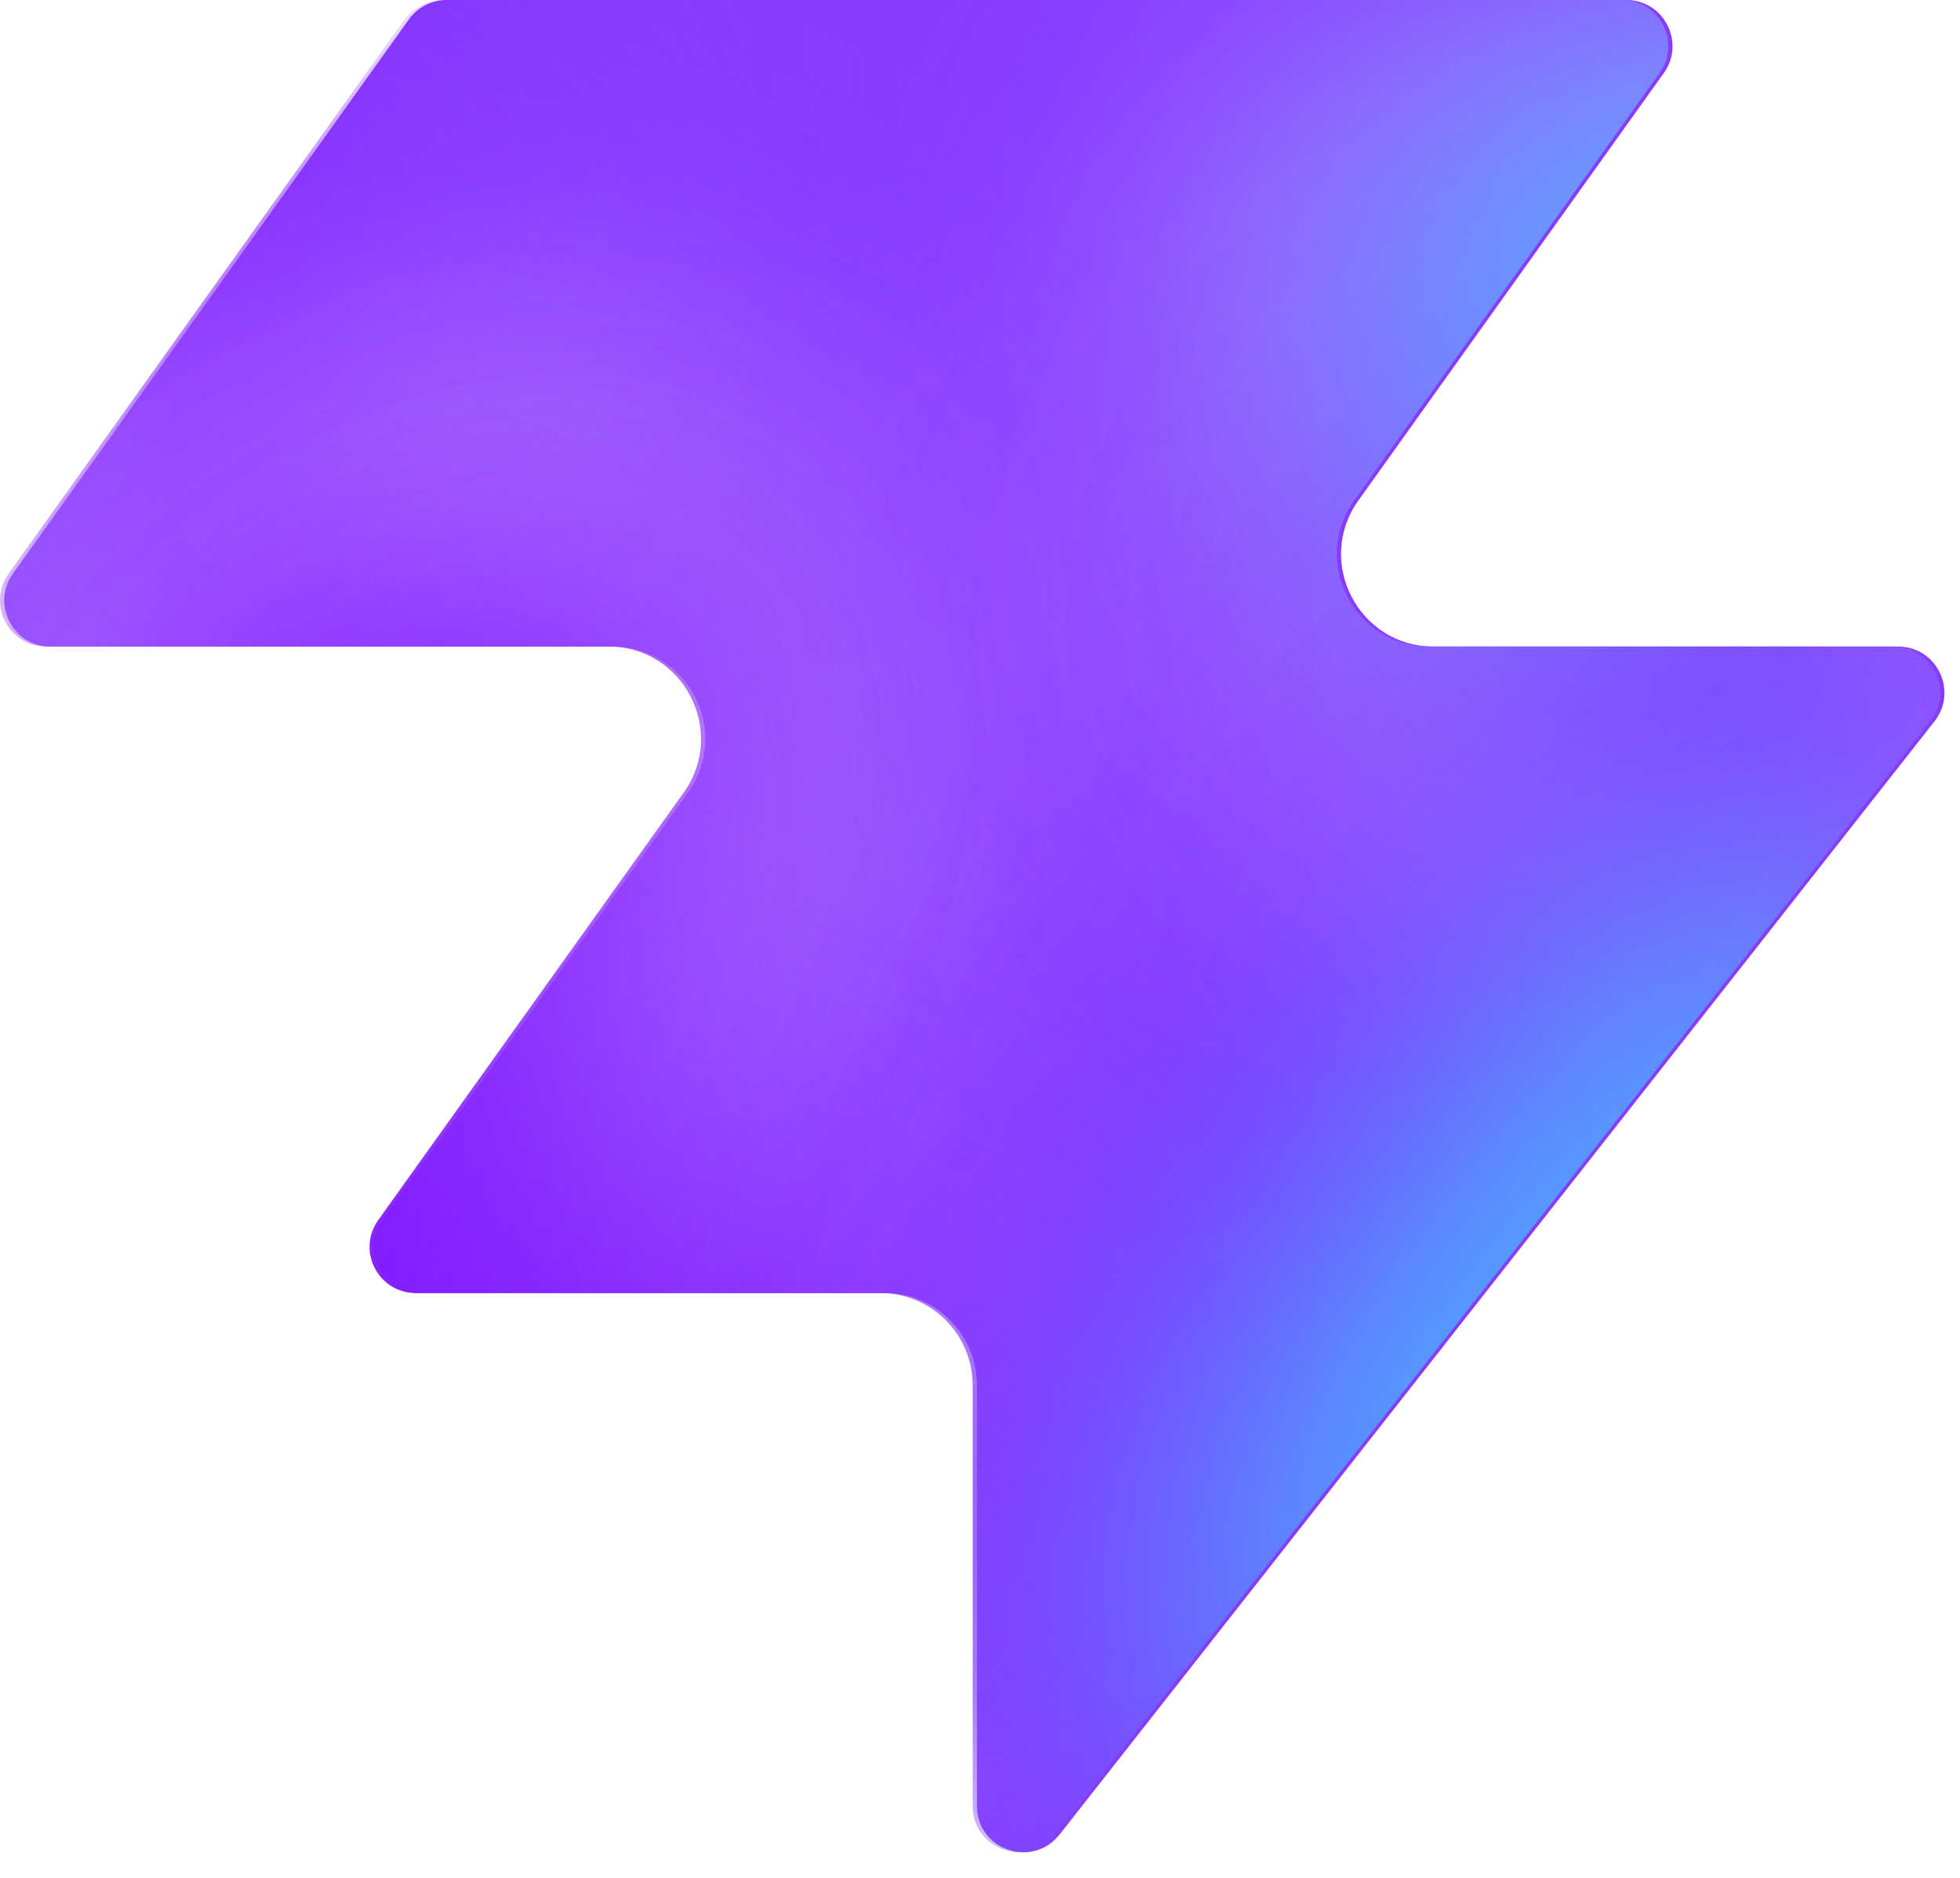
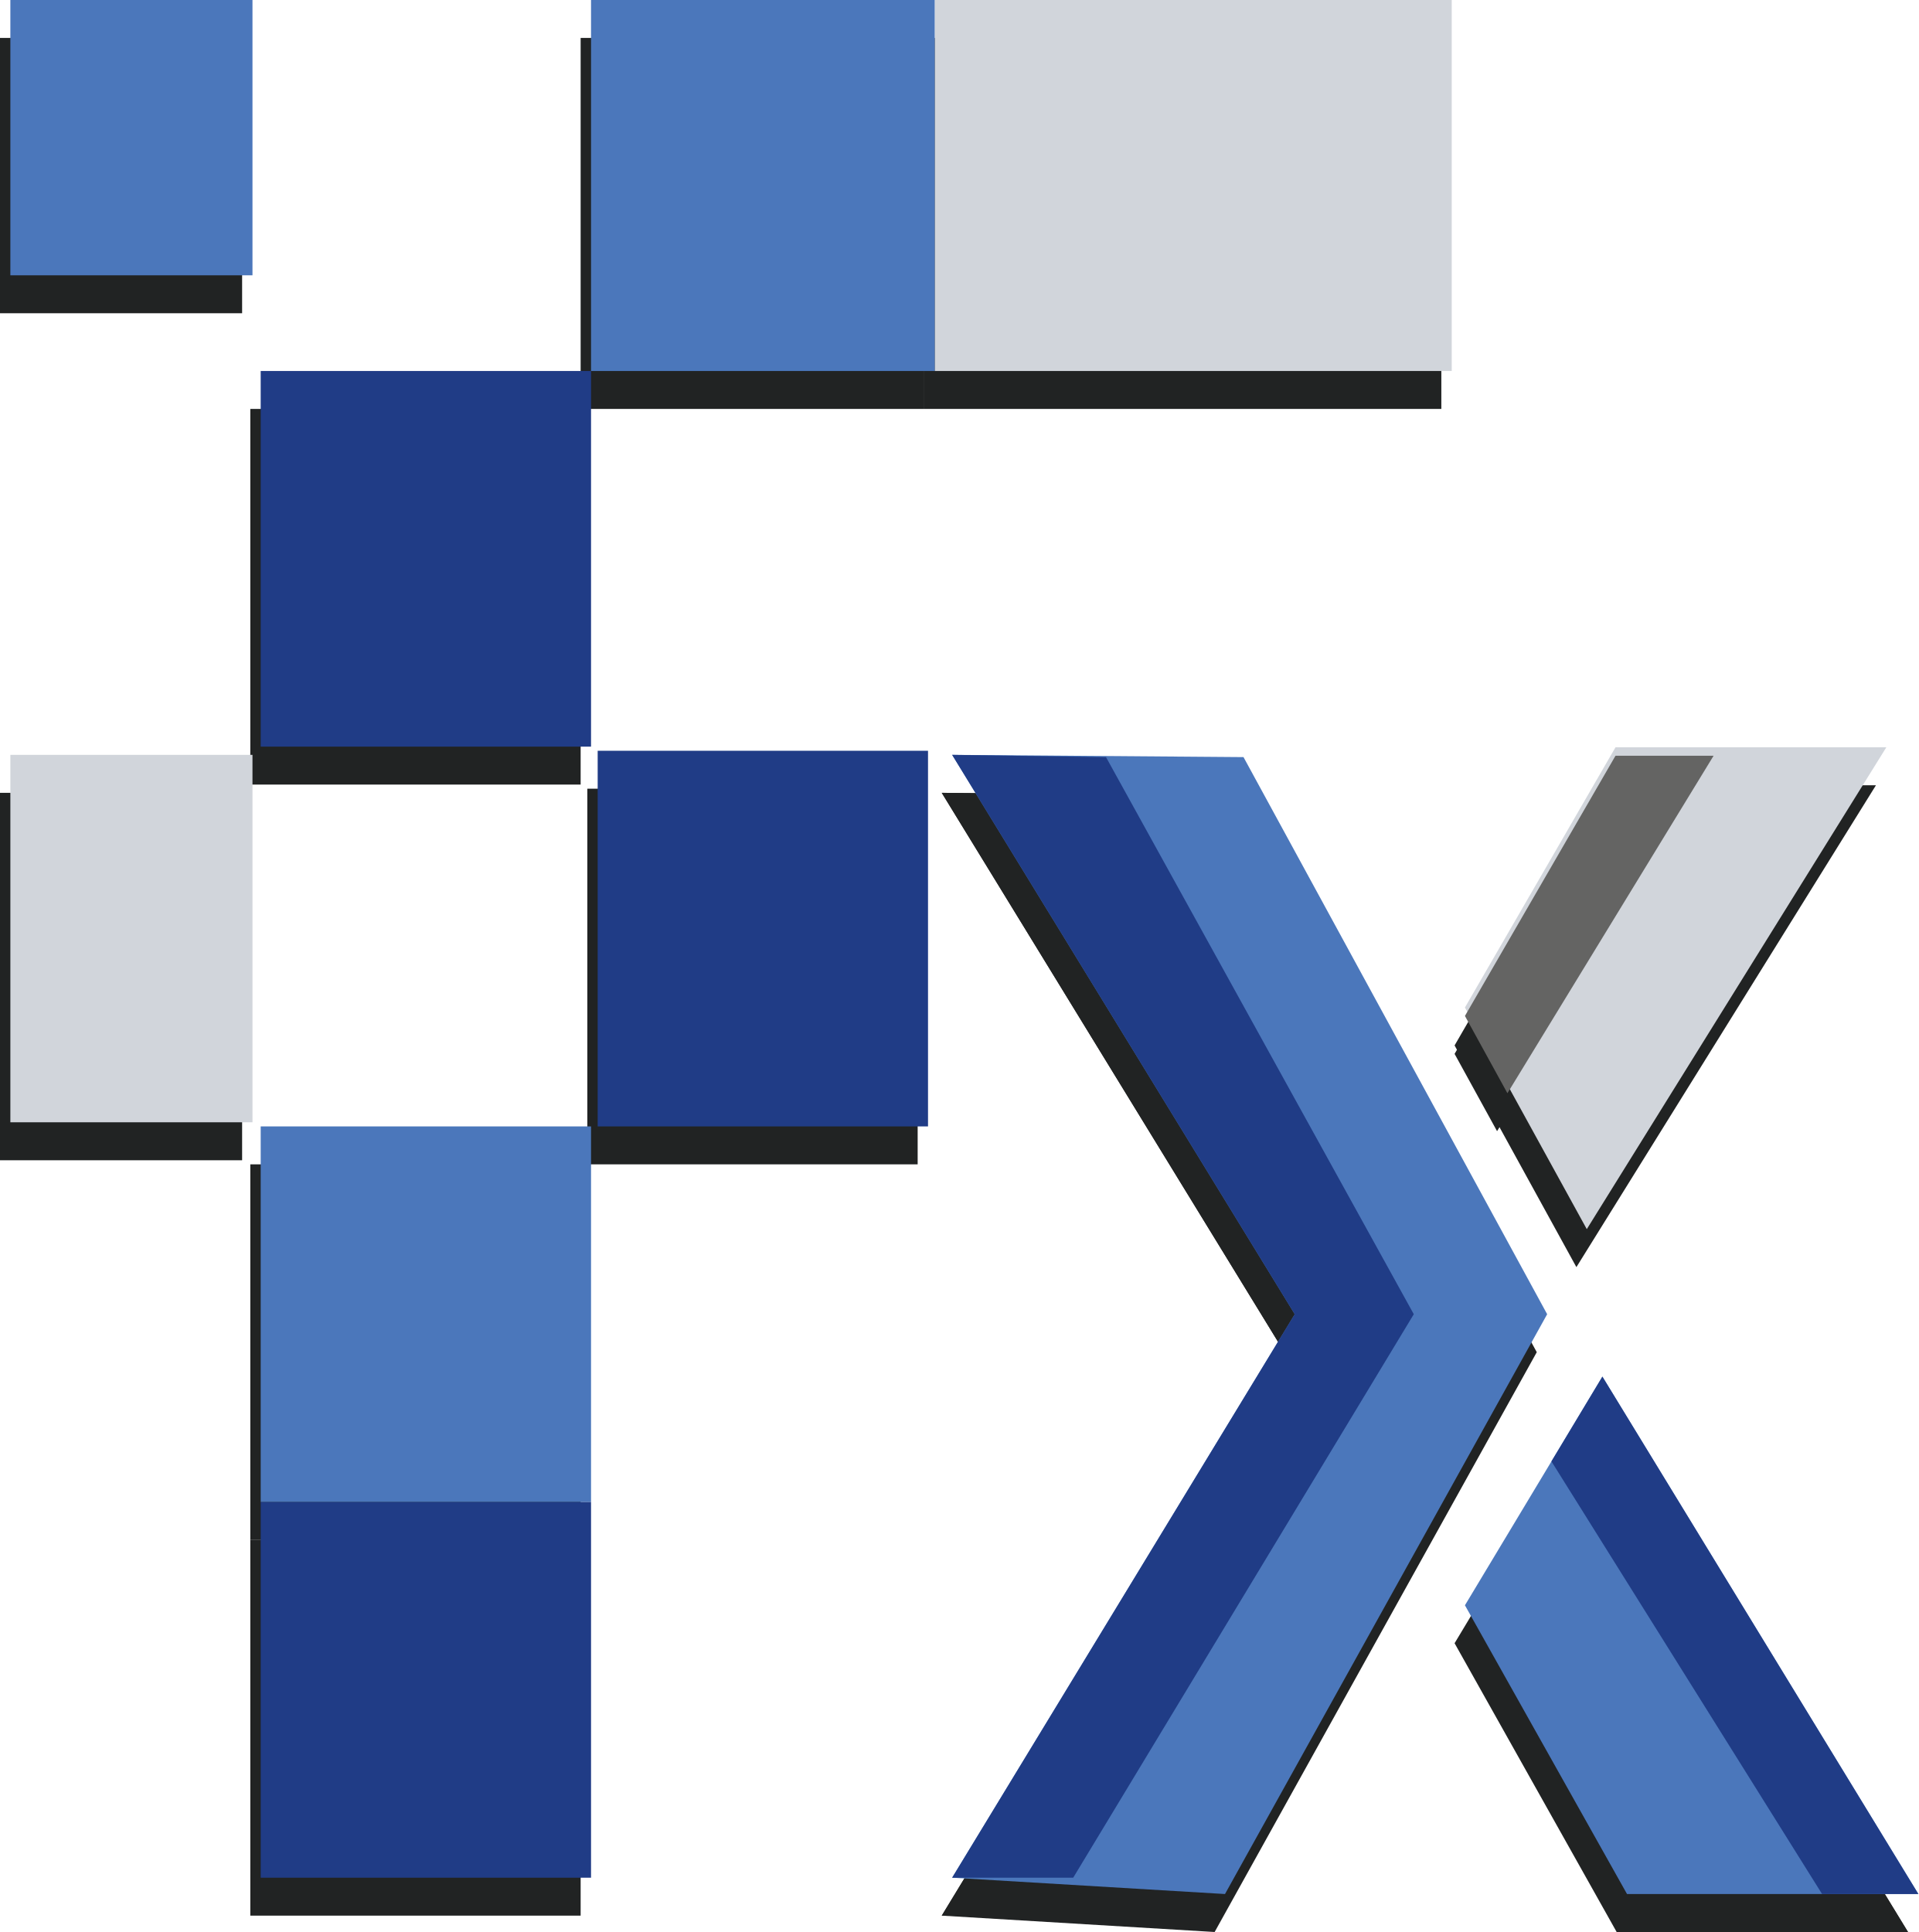
- <svg xmlns="http://www.w3.org/2000/svg" width="48" height="46" fill="none" viewBox="0 0 48 46">
-   <path fill="#863bff" d="M25.946 44.938c-.664.845-2.021.375-2.021-.698V33.937a2.26 2.26 0 0 0-2.262-2.262H10.287c-.92 0-1.456-1.04-.92-1.788l7.48-10.471c1.07-1.497 0-3.578-1.842-3.578H1.237c-.92 0-1.456-1.04-.92-1.788L10.013.474c.214-.297.556-.474.92-.474h28.894c.92 0 1.456 1.04.92 1.788l-7.48 10.471c-1.07 1.498 0 3.579 1.842 3.579h11.377c.943 0 1.473 1.088.89 1.83L25.947 44.94z" style="fill:#863bff;fill:color(display-p3 .525 .23 1);fill-opacity:1" />
-   <mask id="a" width="48" height="46" x="0" y="0" maskUnits="userSpaceOnUse" style="mask-type:alpha">
-     <path fill="#000" d="M25.842 44.938c-.664.844-2.021.375-2.021-.698V33.937a2.26 2.26 0 0 0-2.262-2.262H10.183c-.92 0-1.456-1.04-.92-1.788l7.48-10.471c1.07-1.498 0-3.579-1.842-3.579H1.133c-.92 0-1.456-1.04-.92-1.787L9.91.473c.214-.297.556-.474.92-.474h28.894c.92 0 1.456 1.04.92 1.788l-7.48 10.471c-1.07 1.498 0 3.578 1.842 3.578h11.377c.943 0 1.473 1.088.89 1.832L25.843 44.94z" style="fill:#000;fill-opacity:1" />
-   </mask>
-   <g mask="url(#a)">
-     <g filter="url(#b)">
-       <ellipse cx="5.508" cy="14.704" fill="#ede6ff" rx="5.508" ry="14.704" style="fill:#ede6ff;fill:color(display-p3 .927 .903 1);fill-opacity:1" transform="matrix(.00324 1 1 -.00324 -4.47 31.516)" />
-     </g>
-     <g filter="url(#c)">
-       <ellipse cx="10.399" cy="29.851" fill="#ede6ff" rx="10.399" ry="29.851" style="fill:#ede6ff;fill:color(display-p3 .927 .903 1);fill-opacity:1" transform="matrix(.00324 1 1 -.00324 -39.328 7.883)" />
-     </g>
-     <g filter="url(#d)">
-       <ellipse cx="5.508" cy="30.487" fill="#7e14ff" rx="5.508" ry="30.487" style="fill:#7e14ff;fill:color(display-p3 .492 .077 1);fill-opacity:1" transform="rotate(89.814 -25.913 -14.639)scale(1 -1)" />
-     </g>
-     <g filter="url(#e)">
-       <ellipse cx="5.508" cy="30.599" fill="#7e14ff" rx="5.508" ry="30.599" style="fill:#7e14ff;fill:color(display-p3 .492 .077 1);fill-opacity:1" transform="rotate(89.814 -32.644 -3.334)scale(1 -1)" />
-     </g>
-     <g filter="url(#f)">
-       <ellipse cx="5.508" cy="30.599" fill="#7e14ff" rx="5.508" ry="30.599" style="fill:#7e14ff;fill:color(display-p3 .492 .077 1);fill-opacity:1" transform="matrix(.00324 1 1 -.00324 -34.34 30.47)" />
-     </g>
-     <g filter="url(#g)">
-       <ellipse cx="14.072" cy="22.078" fill="#ede6ff" rx="14.072" ry="22.078" style="fill:#ede6ff;fill:color(display-p3 .927 .903 1);fill-opacity:1" transform="rotate(93.35 24.506 48.493)scale(-1 1)" />
-     </g>
-     <g filter="url(#h)">
-       <ellipse cx="3.47" cy="21.501" fill="#7e14ff" rx="3.47" ry="21.501" style="fill:#7e14ff;fill:color(display-p3 .492 .077 1);fill-opacity:1" transform="rotate(89.009 28.708 47.59)scale(-1 1)" />
-     </g>
-     <g filter="url(#i)">
-       <ellipse cx="3.47" cy="21.501" fill="#7e14ff" rx="3.47" ry="21.501" style="fill:#7e14ff;fill:color(display-p3 .492 .077 1);fill-opacity:1" transform="rotate(89.009 28.708 47.59)scale(-1 1)" />
-     </g>
-     <g filter="url(#j)">
-       <ellipse cx=".387" cy="8.972" fill="#7e14ff" rx="4.407" ry="29.108" style="fill:#7e14ff;fill:color(display-p3 .492 .077 1);fill-opacity:1" transform="rotate(39.51 .387 8.972)" />
-     </g>
-     <g filter="url(#k)">
-       <ellipse cx="47.523" cy="-6.092" fill="#7e14ff" rx="4.407" ry="29.108" style="fill:#7e14ff;fill:color(display-p3 .492 .077 1);fill-opacity:1" transform="rotate(37.892 47.523 -6.092)" />
-     </g>
-     <g filter="url(#l)">
-       <ellipse cx="41.412" cy="6.333" fill="#47bfff" rx="5.971" ry="9.665" style="fill:#47bfff;fill:color(display-p3 .28 .748 1);fill-opacity:1" transform="rotate(37.892 41.412 6.333)" />
-     </g>
-     <g filter="url(#m)">
-       <ellipse cx="-1.879" cy="38.332" fill="#7e14ff" rx="4.407" ry="29.108" style="fill:#7e14ff;fill:color(display-p3 .492 .077 1);fill-opacity:1" transform="rotate(37.892 -1.88 38.332)" />
-     </g>
-     <g filter="url(#n)">
-       <ellipse cx="-1.879" cy="38.332" fill="#7e14ff" rx="4.407" ry="29.108" style="fill:#7e14ff;fill:color(display-p3 .492 .077 1);fill-opacity:1" transform="rotate(37.892 -1.88 38.332)" />
-     </g>
-     <g filter="url(#o)">
-       <ellipse cx="35.651" cy="29.907" fill="#7e14ff" rx="4.407" ry="29.108" style="fill:#7e14ff;fill:color(display-p3 .492 .077 1);fill-opacity:1" transform="rotate(37.892 35.651 29.907)" />
-     </g>
-     <g filter="url(#p)">
-       <ellipse cx="38.418" cy="32.4" fill="#47bfff" rx="5.971" ry="15.297" style="fill:#47bfff;fill:color(display-p3 .28 .748 1);fill-opacity:1" transform="rotate(37.892 38.418 32.4)" />
-     </g>
-   </g>
+ <svg xmlns="http://www.w3.org/2000/svg" id="Capa_1" data-name="Capa 1" viewBox="0 0 511.21 514.88">
  <defs>
-     <filter id="b" width="60.045" height="41.654" x="-19.77" y="16.149" color-interpolation-filters="sRGB" filterUnits="userSpaceOnUse">
-       <feFlood flood-opacity="0" result="BackgroundImageFix" />
-       <feBlend in="SourceGraphic" in2="BackgroundImageFix" result="shape" />
-       <feGaussianBlur result="effect1_foregroundBlur_2002_17158" stdDeviation="7.659" />
-     </filter>
-     <filter id="c" width="90.34" height="51.437" x="-54.613" y="-7.533" color-interpolation-filters="sRGB" filterUnits="userSpaceOnUse">
-       <feFlood flood-opacity="0" result="BackgroundImageFix" />
-       <feBlend in="SourceGraphic" in2="BackgroundImageFix" result="shape" />
-       <feGaussianBlur result="effect1_foregroundBlur_2002_17158" stdDeviation="7.659" />
-     </filter>
-     <filter id="d" width="79.355" height="29.4" x="-49.64" y="2.03" color-interpolation-filters="sRGB" filterUnits="userSpaceOnUse">
-       <feFlood flood-opacity="0" result="BackgroundImageFix" />
-       <feBlend in="SourceGraphic" in2="BackgroundImageFix" result="shape" />
-       <feGaussianBlur result="effect1_foregroundBlur_2002_17158" stdDeviation="4.596" />
-     </filter>
-     <filter id="e" width="79.579" height="29.4" x="-45.045" y="20.029" color-interpolation-filters="sRGB" filterUnits="userSpaceOnUse">
-       <feFlood flood-opacity="0" result="BackgroundImageFix" />
-       <feBlend in="SourceGraphic" in2="BackgroundImageFix" result="shape" />
-       <feGaussianBlur result="effect1_foregroundBlur_2002_17158" stdDeviation="4.596" />
-     </filter>
-     <filter id="f" width="79.579" height="29.4" x="-43.513" y="21.178" color-interpolation-filters="sRGB" filterUnits="userSpaceOnUse">
-       <feFlood flood-opacity="0" result="BackgroundImageFix" />
-       <feBlend in="SourceGraphic" in2="BackgroundImageFix" result="shape" />
-       <feGaussianBlur result="effect1_foregroundBlur_2002_17158" stdDeviation="4.596" />
-     </filter>
-     <filter id="g" width="74.749" height="58.852" x="15.756" y="-17.901" color-interpolation-filters="sRGB" filterUnits="userSpaceOnUse">
-       <feFlood flood-opacity="0" result="BackgroundImageFix" />
-       <feBlend in="SourceGraphic" in2="BackgroundImageFix" result="shape" />
-       <feGaussianBlur result="effect1_foregroundBlur_2002_17158" stdDeviation="7.659" />
-     </filter>
-     <filter id="h" width="61.377" height="25.362" x="23.548" y="2.284" color-interpolation-filters="sRGB" filterUnits="userSpaceOnUse">
-       <feFlood flood-opacity="0" result="BackgroundImageFix" />
-       <feBlend in="SourceGraphic" in2="BackgroundImageFix" result="shape" />
-       <feGaussianBlur result="effect1_foregroundBlur_2002_17158" stdDeviation="4.596" />
-     </filter>
-     <filter id="i" width="61.377" height="25.362" x="23.548" y="2.284" color-interpolation-filters="sRGB" filterUnits="userSpaceOnUse">
-       <feFlood flood-opacity="0" result="BackgroundImageFix" />
-       <feBlend in="SourceGraphic" in2="BackgroundImageFix" result="shape" />
-       <feGaussianBlur result="effect1_foregroundBlur_2002_17158" stdDeviation="4.596" />
-     </filter>
-     <filter id="j" width="56.045" height="63.649" x="-27.636" y="-22.853" color-interpolation-filters="sRGB" filterUnits="userSpaceOnUse">
-       <feFlood flood-opacity="0" result="BackgroundImageFix" />
-       <feBlend in="SourceGraphic" in2="BackgroundImageFix" result="shape" />
-       <feGaussianBlur result="effect1_foregroundBlur_2002_17158" stdDeviation="4.596" />
-     </filter>
-     <filter id="k" width="54.814" height="64.646" x="20.116" y="-38.415" color-interpolation-filters="sRGB" filterUnits="userSpaceOnUse">
-       <feFlood flood-opacity="0" result="BackgroundImageFix" />
-       <feBlend in="SourceGraphic" in2="BackgroundImageFix" result="shape" />
-       <feGaussianBlur result="effect1_foregroundBlur_2002_17158" stdDeviation="4.596" />
-     </filter>
-     <filter id="l" width="33.541" height="35.313" x="24.641" y="-11.323" color-interpolation-filters="sRGB" filterUnits="userSpaceOnUse">
-       <feFlood flood-opacity="0" result="BackgroundImageFix" />
-       <feBlend in="SourceGraphic" in2="BackgroundImageFix" result="shape" />
-       <feGaussianBlur result="effect1_foregroundBlur_2002_17158" stdDeviation="4.596" />
-     </filter>
-     <filter id="m" width="54.814" height="64.646" x="-29.286" y="6.009" color-interpolation-filters="sRGB" filterUnits="userSpaceOnUse">
-       <feFlood flood-opacity="0" result="BackgroundImageFix" />
-       <feBlend in="SourceGraphic" in2="BackgroundImageFix" result="shape" />
-       <feGaussianBlur result="effect1_foregroundBlur_2002_17158" stdDeviation="4.596" />
-     </filter>
-     <filter id="n" width="54.814" height="64.646" x="-29.286" y="6.009" color-interpolation-filters="sRGB" filterUnits="userSpaceOnUse">
-       <feFlood flood-opacity="0" result="BackgroundImageFix" />
-       <feBlend in="SourceGraphic" in2="BackgroundImageFix" result="shape" />
-       <feGaussianBlur result="effect1_foregroundBlur_2002_17158" stdDeviation="4.596" />
-     </filter>
-     <filter id="o" width="54.814" height="64.646" x="8.244" y="-2.416" color-interpolation-filters="sRGB" filterUnits="userSpaceOnUse">
-       <feFlood flood-opacity="0" result="BackgroundImageFix" />
-       <feBlend in="SourceGraphic" in2="BackgroundImageFix" result="shape" />
-       <feGaussianBlur result="effect1_foregroundBlur_2002_17158" stdDeviation="4.596" />
-     </filter>
-     <filter id="p" width="39.409" height="43.623" x="18.713" y="10.588" color-interpolation-filters="sRGB" filterUnits="userSpaceOnUse">
-       <feFlood flood-opacity="0" result="BackgroundImageFix" />
-       <feBlend in="SourceGraphic" in2="BackgroundImageFix" result="shape" />
-       <feGaussianBlur result="effect1_foregroundBlur_2002_17158" stdDeviation="4.596" />
-     </filter>
+     <style>.cls-1{fill:#212323;}.cls-2{fill:#d1d5db;}.cls-3{fill:#4b77bb;}.cls-4{fill:#203c86;}.cls-5{fill:#646463;}</style>
  </defs>
+   <rect class="cls-1" x="246.31" y="10.11" width="137.78" height="98.87" />
+   <rect class="cls-1" x="154.73" y="10.11" width="91.58" height="98.87" />
+   <rect class="cls-1" x="66.7" y="108.98" width="88.03" height="100.11" />
+   <rect class="cls-1" x="156.51" y="210.19" width="88.03" height="100.11" />
+   <rect class="cls-1" y="10.11" width="64.52" height="73.37" />
+   <rect class="cls-1" y="211.29" width="64.52" height="97.92" />
+   <rect class="cls-1" x="66.7" y="310.3" width="88.03" height="100.11" />
+   <rect class="cls-1" x="66.7" y="410.41" width="88.03" height="100.11" />
+   <polygon class="cls-1" points="427.74 209.27 453.88 209.27 499.91 209.27 420.08 337.69 398.94 299.21 387.62 278.61 388.91 276.38 427.74 209.27" />
+   <polygon class="cls-1" points="250.96 211.29 328.6 211.88 409.52 360.36 323.68 514.88 250.96 510.52 342.27 360.36 250.96 211.29" />
+   <polygon class="cls-1" points="424.25 376.98 387.62 437.92 430.81 514.88 508.45 514.88 424.25 376.98" />
+   <polygon class="cls-1" points="250.96 211.29 291.97 211.88 373.98 360.36 283.22 510.52 250.96 510.52 342.27 360.36 250.96 211.29" />
+   <polygon class="cls-1" points="387.62 280.86 398.94 301.46 453.88 211.52 427.74 211.52 387.62 280.86" />
+   <polygon class="cls-1" points="508.45 514.88 482.79 514.88 410.67 399.57 424.25 376.98 508.45 514.88" />
+   <rect class="cls-2" x="249.08" width="137.78" height="98.87" />
+   <rect class="cls-3" x="157.5" width="91.58" height="98.87" />
+   <rect class="cls-4" x="69.47" y="98.87" width="88.03" height="100.11" />
+   <rect class="cls-4" x="159.27" y="200.08" width="88.03" height="100.11" />
+   <rect class="cls-3" x="2.76" width="64.52" height="73.37" />
+   <rect class="cls-2" x="2.76" y="201.17" width="64.52" height="97.92" />
+   <rect class="cls-3" x="69.47" y="300.19" width="88.03" height="100.11" />
+   <rect class="cls-4" x="69.47" y="400.3" width="88.03" height="100.11" />
+   <polygon class="cls-2" points="430.5 199.16 456.64 199.16 502.67 199.16 422.85 327.57 401.7 289.1 390.38 268.5 391.67 266.27 430.5 199.16" />
+   <polygon class="cls-3" points="253.73 201.17 331.37 201.77 412.29 350.24 326.44 504.76 253.73 500.41 345.03 350.24 253.73 201.17" />
+   <polygon class="cls-3" points="427.01 366.87 390.38 427.81 433.57 504.76 511.21 504.76 427.01 366.87" />
+   <polygon class="cls-4" points="253.73 201.17 294.73 201.77 376.75 350.24 285.99 500.41 253.73 500.41 345.03 350.24 253.73 201.17" />
+   <polygon class="cls-5" points="390.38 270.75 401.7 291.35 456.64 201.41 430.5 201.41 390.38 270.75" />
+   <polygon class="cls-4" points="511.21 504.76 485.55 504.76 413.43 389.46 427.01 366.87 511.21 504.76" />
</svg>
